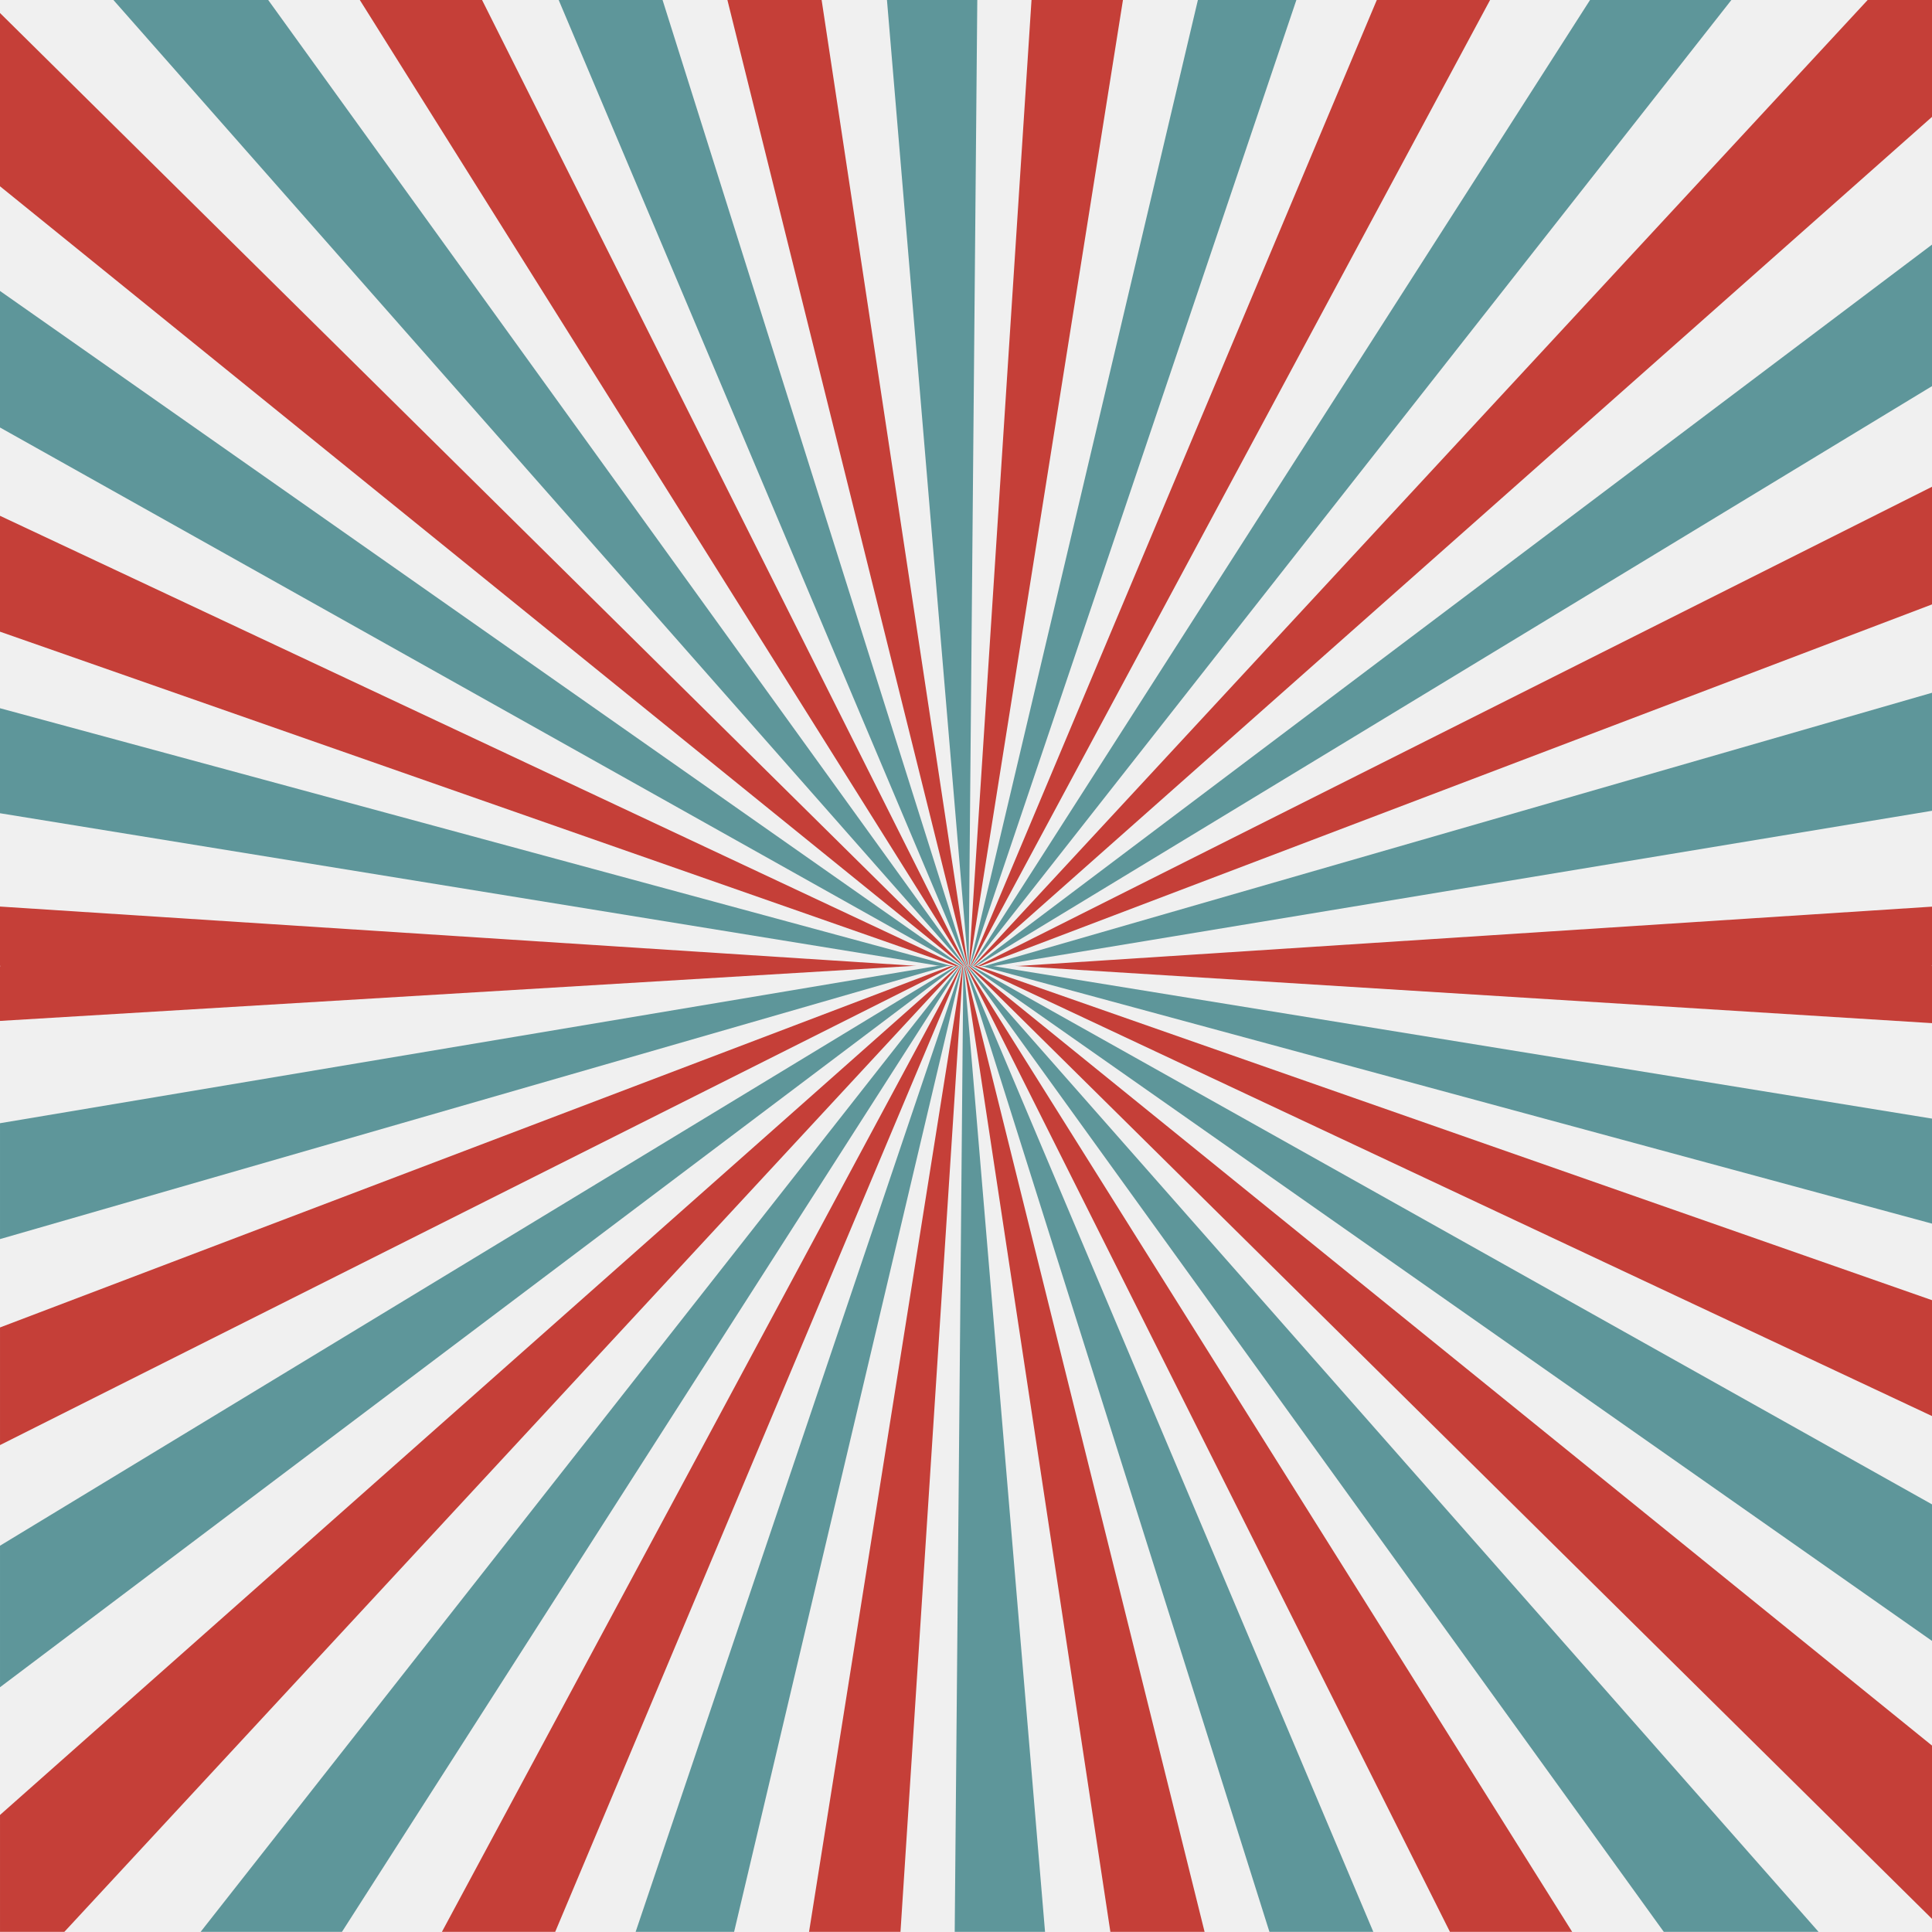
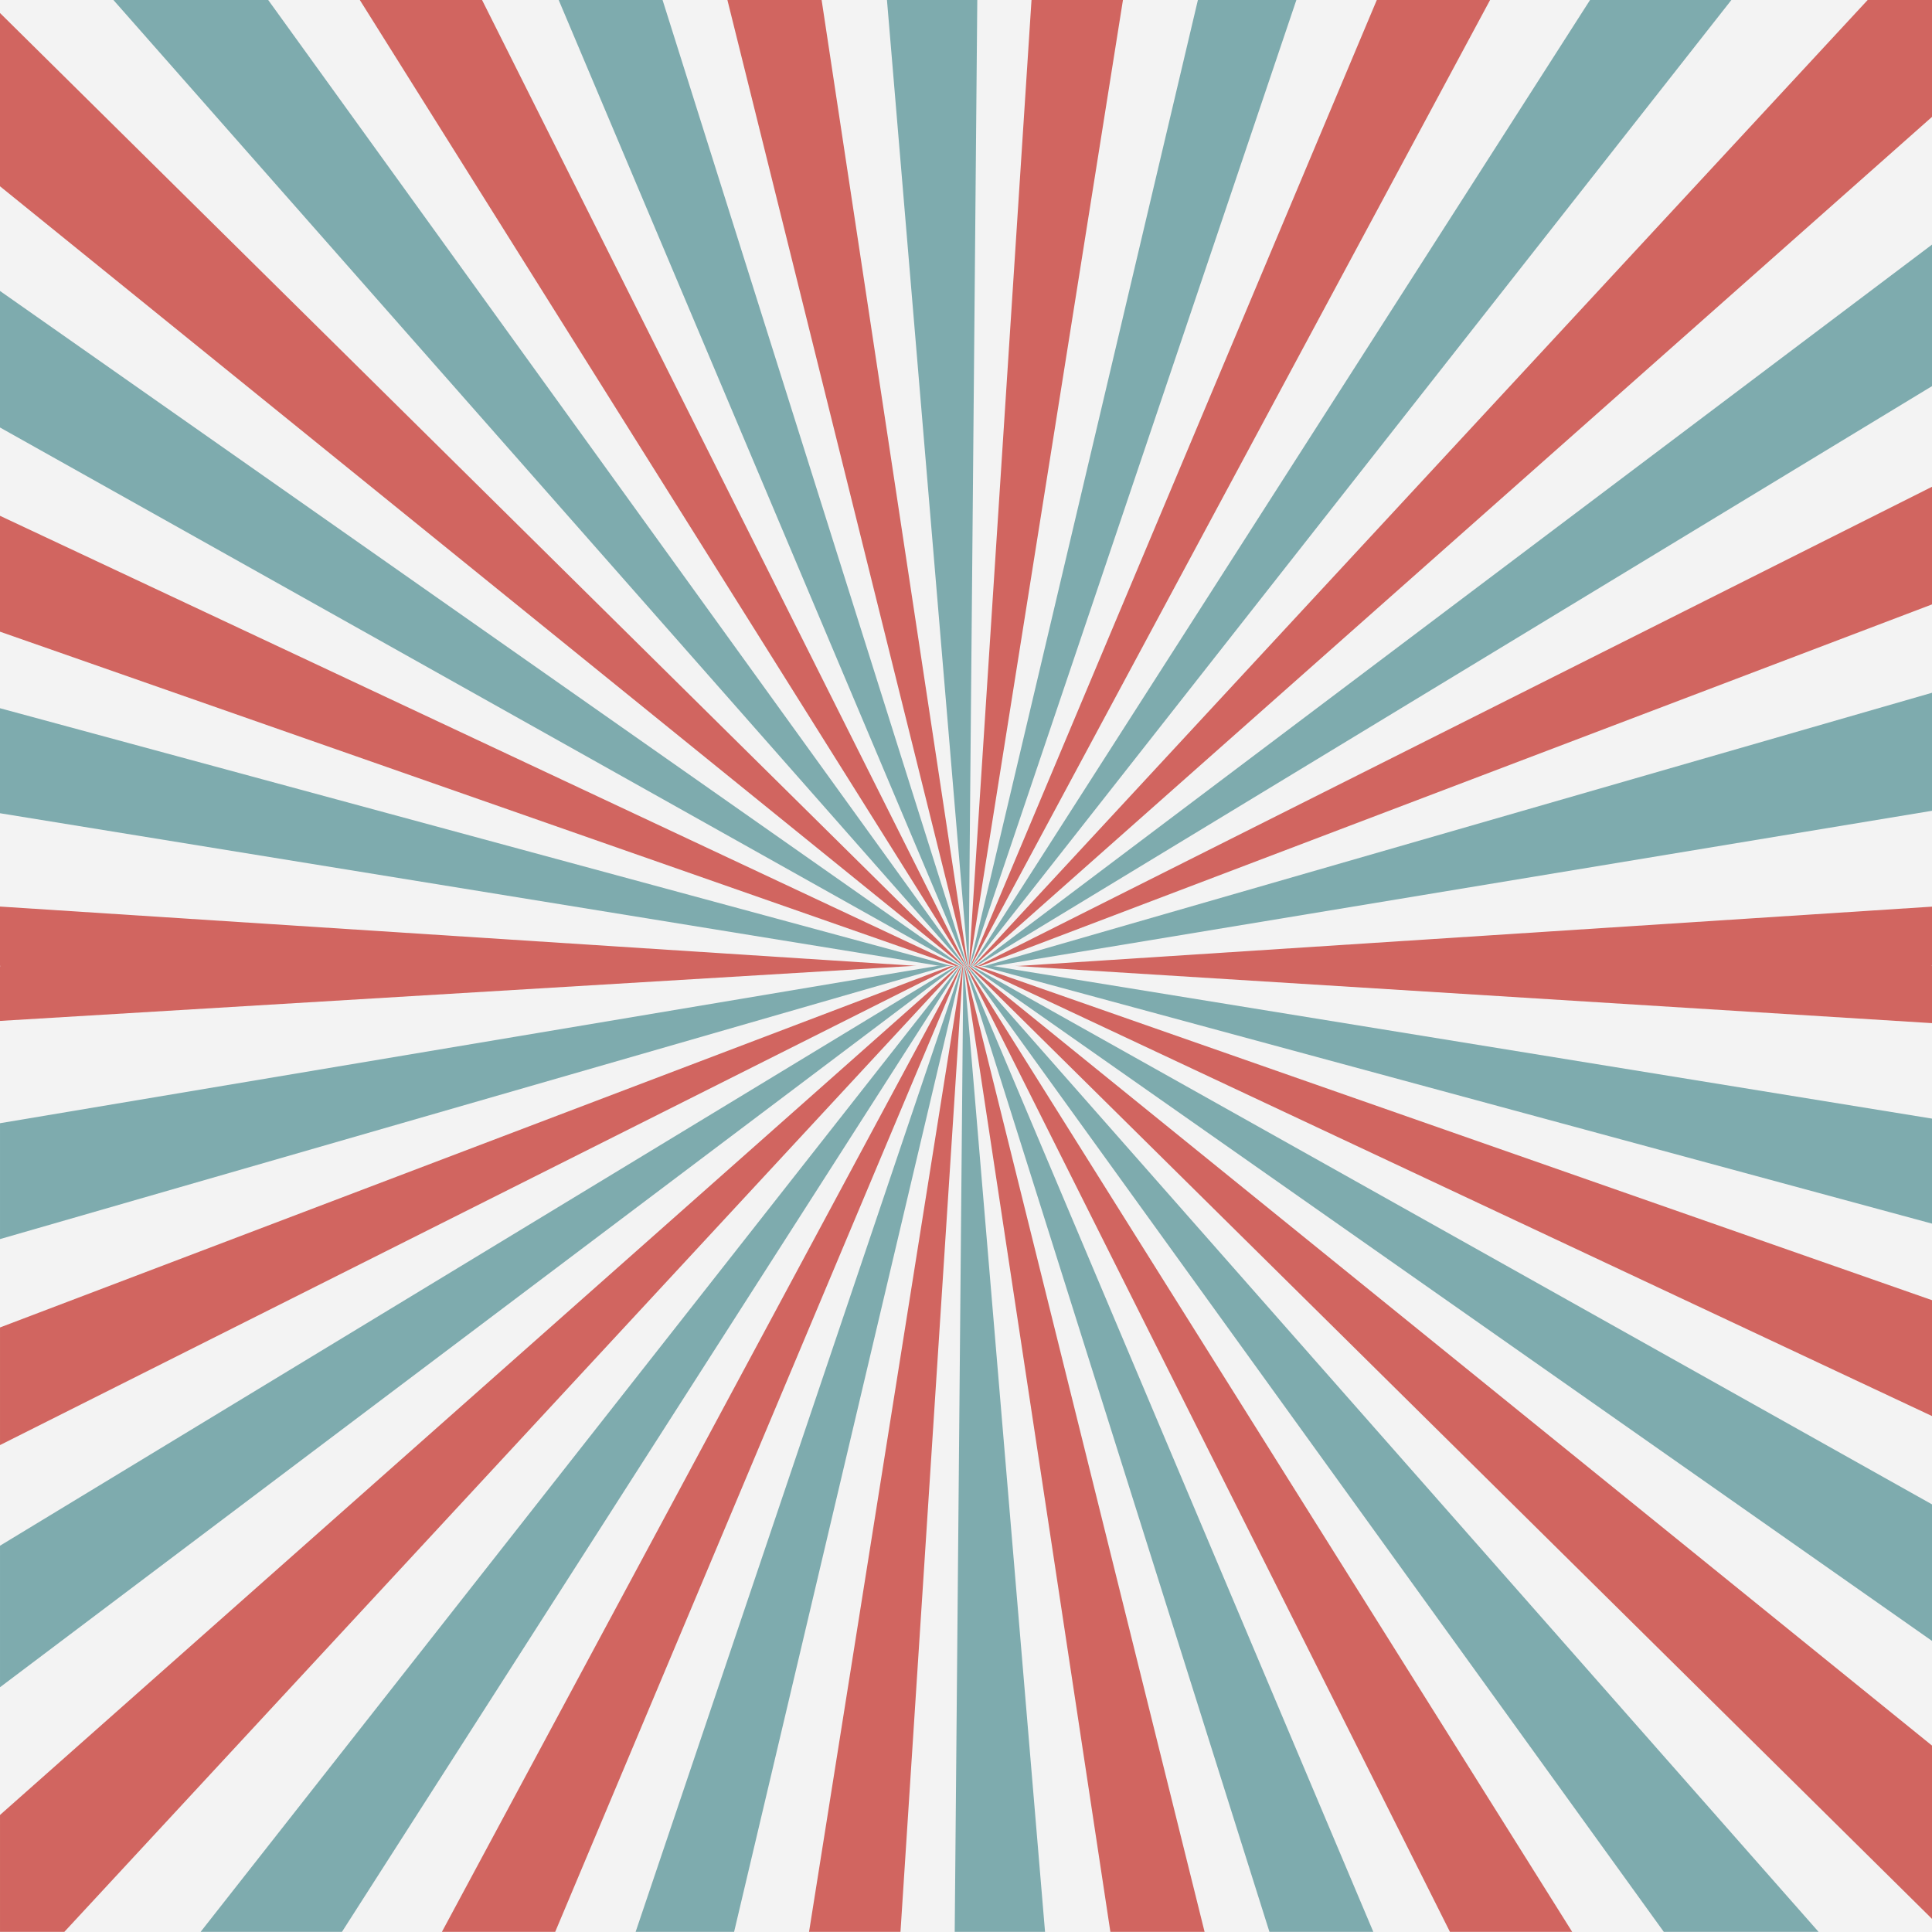
<svg xmlns="http://www.w3.org/2000/svg" version="1.1" id="Layer_1" x="0px" y="0px" width="900px" height="900px" viewBox="0 0 900 900" enable-background="new 0 0 900 900" xml:space="preserve">
  <g>
    <g>
      <polygon fill="#C53F38" points="449.009,449.965 -0.008,6.051 -0.008,86.768 448.521,449.965   " />
      <polygon fill="#5E969A" points="448.107,449.965 -0.008,135.533 -0.008,199.141 447.325,449.965   " />
      <polygon fill="#C53F38" points="446.57,449.965 -0.008,240.278 -0.008,294.256 444.981,449.965   " />
      <polygon fill="#5E969A" points="443.162,449.965 -0.006,329.916 -0.006,378.837 437.788,449.965   " />
      <path fill="#C53F38" d="M427.113,449.96h-1.751L0,475.58v-24.76c-0.018-0.4-0.036-0.81,0.27-0.86h-0.278v-27.65L427.113,449.96z" />
      <polygon fill="#5E969A" points="449.642,449.965 124.939,0 52.836,0 449.292,449.965   " />
      <polygon fill="#C53F38" points="450.122,449.965 224.563,0 167.62,0 449.848,449.965   " />
      <polygon fill="#5E969A" points="450.528,449.965 308.65,0 260.257,0 450.294,449.965   " />
      <polygon fill="#C53F38" points="450.885,449.965 382.743,0 338.855,0 450.674,449.965   " />
      <polygon fill="#5E969A" points="451.235,449.965 455.258,0 413.182,0 451.032,449.965   " />
      <polygon fill="#C53F38" points="451.563,449.965 523.116,0 480.517,0 451.357,449.965   " />
      <polygon fill="#5E969A" points="451.953,449.965 603.901,0 558.024,0 451.732,449.965   " />
      <polygon fill="#C53F38" points="452.388,449.965 694.138,0 641.368,0 452.132,449.965   " />
      <polygon fill="#5E969A" points="452.931,449.965 806.547,0 740.701,0 452.612,449.965   " />
      <polygon fill="#C53F38" points="453.678,449.965 900.002,54.449 900.002,0.571 900.002,0 870.027,0 453.236,449.965   " />
      <polygon fill="#5E969A" points="454.811,449.965 900.002,179.877 900.002,113.949 454.111,449.965   " />
      <polygon fill="#C53F38" points="456.955,449.965 900.002,281.552 900.002,226.754 455.559,449.965   " />
      <polygon fill="#5E969A" points="463.384,449.965 900.002,377.695 900.002,322.714 458.78,449.965   " />
      <path fill="#C53F38" d="M899.732,449.96h0.27v26.66l-427.112-26.66h1.75l425.362-27.61v26.76    C900.028,449.51,900.046,449.92,899.732,449.96z" />
    </g>
    <g>
      <polygon fill="#C53F38" points="450.99,449.965 900.003,893.879 900.003,813.162 451.479,449.965   " />
      <polygon fill="#5E969A" points="451.892,449.965 900.003,764.397 900.003,700.789 452.674,449.965   " />
      <polygon fill="#C53F38" points="453.43,449.965 900.003,659.652 900.003,605.673 455.018,449.965   " />
      <polygon fill="#5E969A" points="456.837,449.965 900,570.013 900,521.093 462.211,449.965   " />
      <polygon fill="#5E969A" points="450.358,449.965 775.057,899.928 847.159,899.928 450.707,449.965   " />
      <polygon fill="#C53F38" points="449.877,449.965 675.435,899.928 732.376,899.928 450.151,449.965   " />
      <polygon fill="#5E969A" points="449.472,449.965 591.348,899.928 639.741,899.928 449.707,449.965   " />
      <polygon fill="#C53F38" points="449.115,449.965 517.255,899.928 561.143,899.928 449.326,449.965   " />
      <polygon fill="#5E969A" points="448.765,449.965 444.741,899.928 486.818,899.928 448.968,449.965   " />
      <polygon fill="#C53F38" points="448.437,449.965 376.885,899.928 419.482,899.928 448.643,449.965   " />
      <polygon fill="#5E969A" points="448.047,449.965 296.101,899.928 341.977,899.928 448.268,449.965   " />
      <polygon fill="#C53F38" points="447.611,449.965 205.864,899.928 258.633,899.928 447.866,449.965   " />
      <polygon fill="#5E969A" points="447.069,449.965 93.456,899.928 159.302,899.928 447.388,449.965   " />
      <polygon fill="#C53F38" points="446.322,449.965 0.003,845.481 0.003,899.357 0.003,899.928 29.978,899.928 446.763,449.965   " />
      <polygon fill="#5E969A" points="445.189,449.965 0.003,720.053 0.003,785.981 445.889,449.965   " />
      <polygon fill="#C53F38" points="443.045,449.965 0.003,618.378 0.003,673.175 444.441,449.965   " />
      <polygon fill="#5E969A" points="436.615,449.965 0.003,523.234 0.003,577.215 441.22,449.965   " />
    </g>
  </g>
+   <rect opacity="0.2" fill="#FFFFFF" width="900" height="900" />
</svg>
